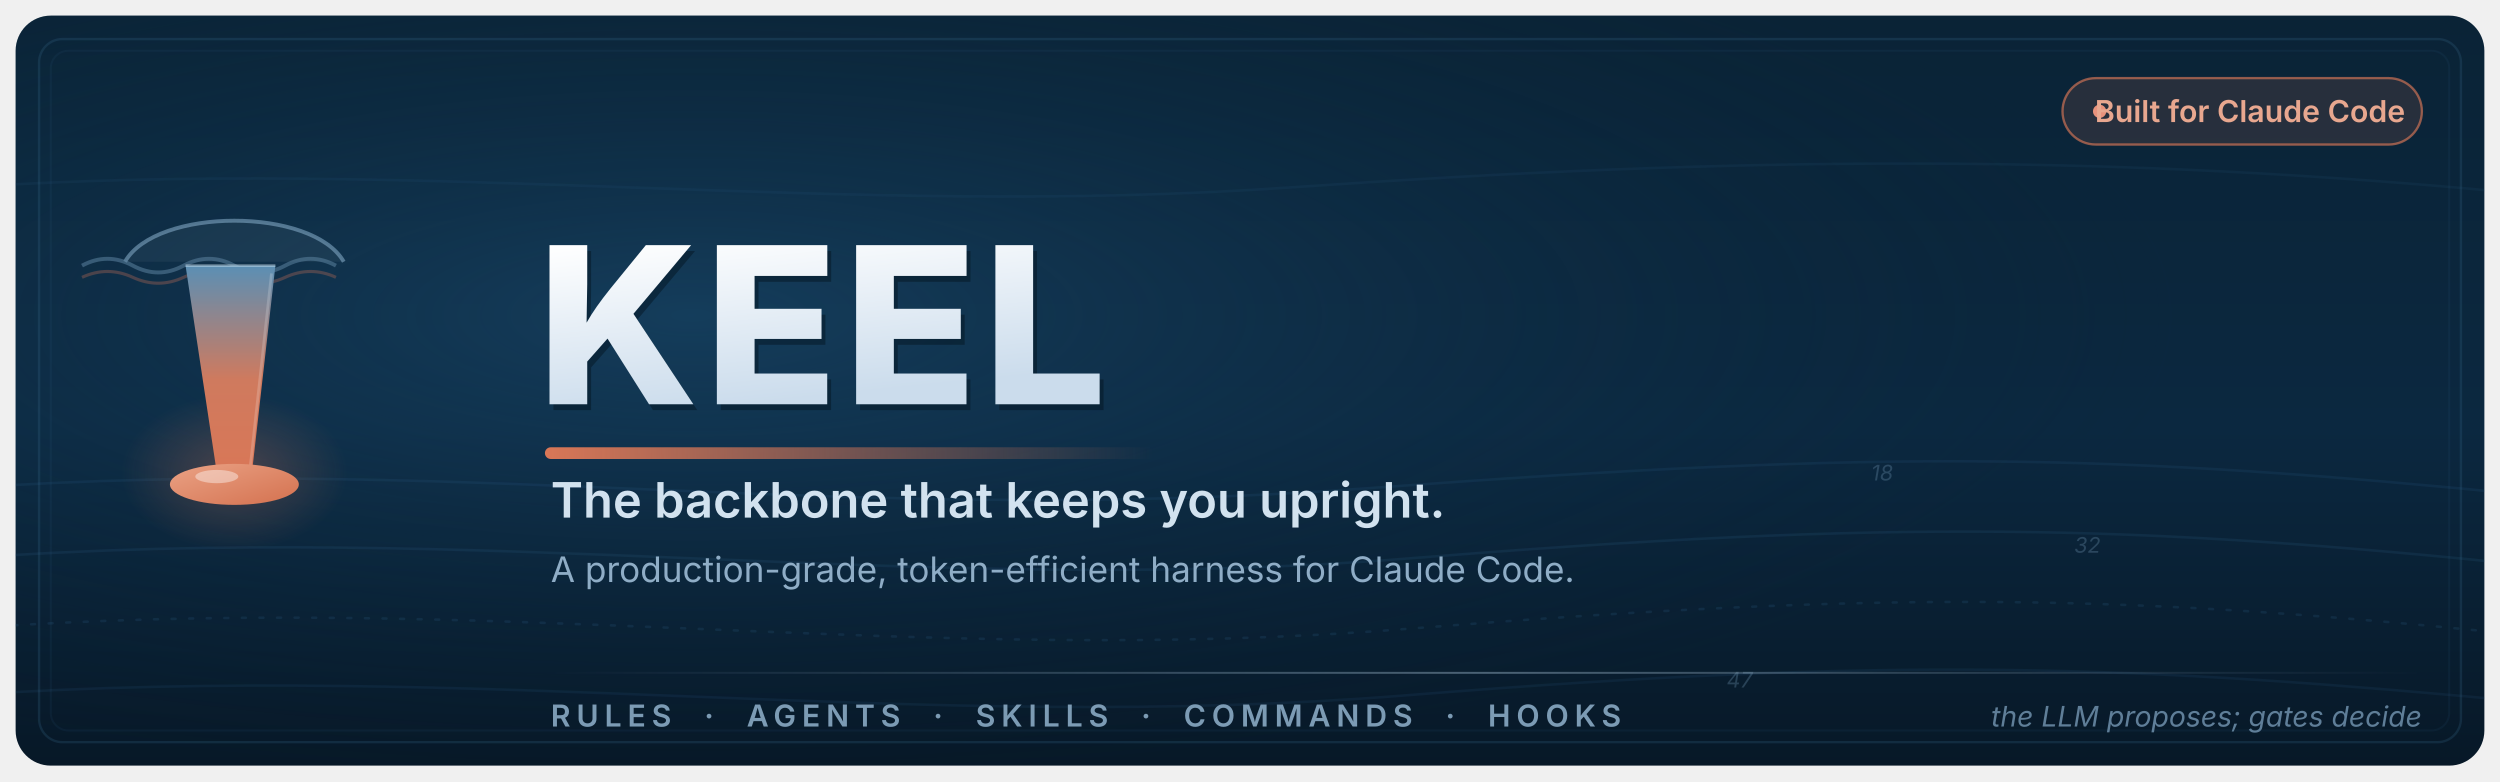
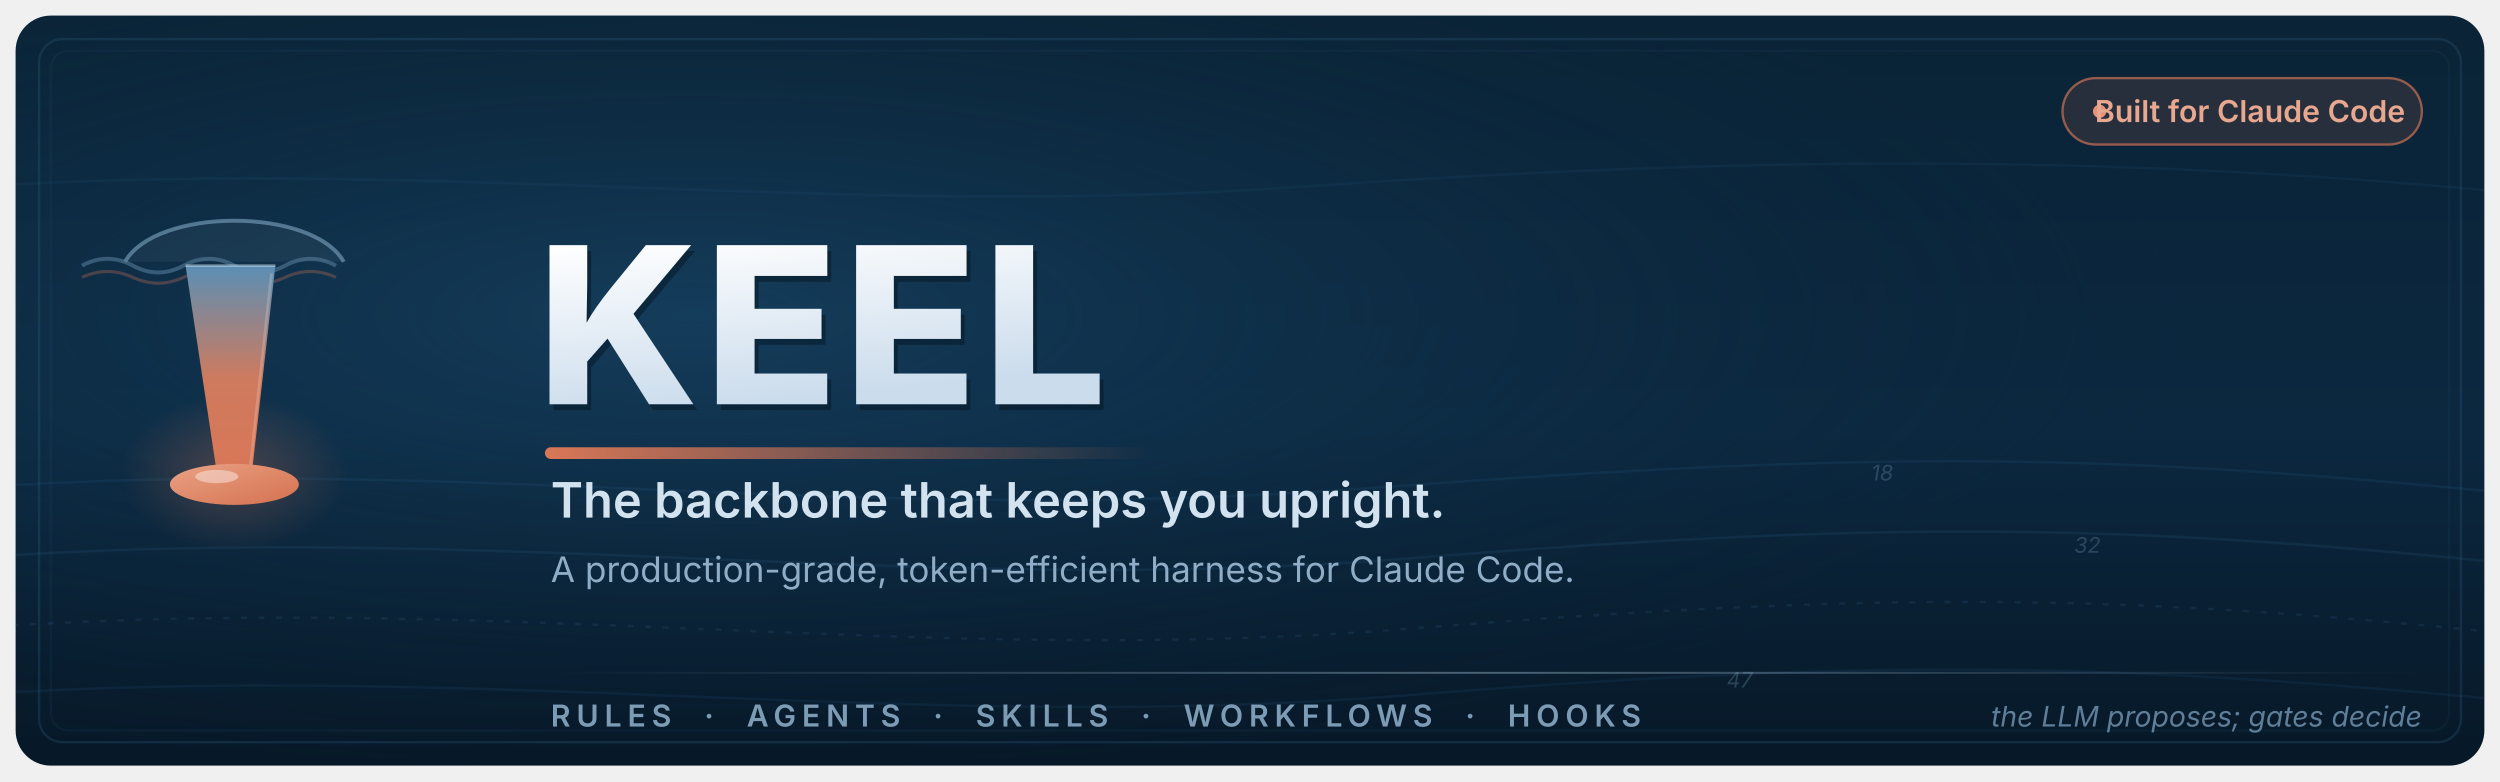
<svg xmlns="http://www.w3.org/2000/svg" viewBox="0 0 1280 400" role="img" aria-label="Keel — a production-grade, token-efficient harness for Claude Code" font-family="'Inter', 'Segoe UI', Helvetica, Arial, sans-serif">
  <defs>
    <linearGradient id="sky" x1="0" y1="0" x2="0" y2="1">
      <stop offset="0" stop-color="#0a2336" />
      <stop offset="0.55" stop-color="#0b2840" />
      <stop offset="1" stop-color="#071827" />
    </linearGradient>
    <radialGradient id="glow" cx="0.27" cy="0.40" r="0.62">
      <stop offset="0" stop-color="#1c4f74" stop-opacity="0.55" />
      <stop offset="1" stop-color="#0a2336" stop-opacity="0" />
    </radialGradient>
    <linearGradient id="foil" x1="0" y1="0" x2="0" y2="1">
      <stop offset="0" stop-color="#5b8fb4" />
      <stop offset="0.55" stop-color="#cf7a5e" />
      <stop offset="1" stop-color="#d97757" />
    </linearGradient>
    <linearGradient id="bulb" x1="0" y1="0" x2="1" y2="1">
      <stop offset="0" stop-color="#eaa285" />
      <stop offset="1" stop-color="#d4714f" />
    </linearGradient>
    <linearGradient id="ink" x1="0" y1="0" x2="0.35" y2="1">
      <stop offset="0" stop-color="#ffffff" />
      <stop offset="1" stop-color="#cbdcec" />
    </linearGradient>
    <linearGradient id="rule" x1="0" y1="0" x2="1" y2="0">
      <stop offset="0" stop-color="#d97757" />
      <stop offset="1" stop-color="#d97757" stop-opacity="0" />
    </linearGradient>
    <linearGradient id="foot" x1="0" y1="0" x2="1" y2="0">
      <stop offset="0" stop-color="#9db8cc" stop-opacity="0" />
      <stop offset="0.5" stop-color="#9db8cc" stop-opacity="0.45" />
      <stop offset="1" stop-color="#9db8cc" stop-opacity="0" />
    </linearGradient>
    <radialGradient id="focal" cx="0.5" cy="0.5" r="0.5">
      <stop offset="0" stop-color="#d97757" stop-opacity="0.30" />
      <stop offset="1" stop-color="#d97757" stop-opacity="0" />
    </radialGradient>
    <clipPath id="card">
      <rect x="8" y="8" width="1264" height="384" rx="18" />
    </clipPath>
  </defs>
  <rect x="8" y="8" width="1264" height="384" rx="18" fill="url(#sky)" />
  <g clip-path="url(#card)">
    <rect x="8" y="8" width="1264" height="384" fill="url(#glow)" />
    <g fill="none" stroke="#2f6189" stroke-linecap="round">
      <path d="M -20 96 C 220 80 430 112 660 96 S 1080 78 1300 100" stroke-opacity="0.12" stroke-width="1.3" />
      <path d="M -20 250 C 240 232 430 270 700 250 S 1080 232 1300 254" stroke-opacity="0.16" stroke-width="1.3" />
      <path d="M -20 286 C 250 266 470 306 720 286 S 1090 268 1300 290" stroke-opacity="0.18" stroke-width="1.3" />
      <path d="M -20 322 C 250 302 470 342 720 322 S 1090 304 1300 326" stroke-opacity="0.20" stroke-width="1.3" stroke-dasharray="2 7" />
      <path d="M -20 356 C 250 338 470 376 720 356 S 1090 340 1300 360" stroke-opacity="0.14" stroke-width="1.3" />
    </g>
    <g fill="#6f93b0" fill-opacity="0.32" font-size="11" font-style="italic" font-family="'Inter','Segoe UI',Helvetica,Arial,sans-serif">
      <text x="958" y="246">18</text>
      <text x="1062" y="283">32</text>
      <text x="884" y="352">47</text>
    </g>
    <rect x="20" y="20" width="1240" height="360" rx="12" fill="none" stroke="#3a6a8c" stroke-opacity="0.24" stroke-width="1.2" />
    <rect x="26" y="26" width="1228" height="348" rx="9" fill="none" stroke="#3a6a8c" stroke-opacity="0.10" stroke-width="1" />
  </g>
  <g transform="translate(120 92)">
    <ellipse cx="0" cy="150" rx="58" ry="40" fill="url(#focal)" />
    <path d="M -56 42 C -40 14 40 14 56 42 Z" fill="#ffffff" fill-opacity="0.05" />
    <path d="M -56 42 C -40 14 40 14 56 42" fill="none" stroke="#7fa6c2" stroke-opacity="0.6" stroke-width="2" />
    <path d="M -78 44 q 13 -7 26 0 t 26 0 t 26 0 t 26 0 t 26 0" fill="none" stroke="#5c829e" stroke-opacity="0.55" stroke-width="2" />
    <path d="M -78 50 q 13 -6 26 0 t 26 0 t 26 0 t 26 0 t 26 0" fill="none" stroke="#d97757" stroke-opacity="0.30" stroke-width="1.6" />
    <path d="M -25 44 L 21 44 L 9 150 L -9 150 Z" fill="url(#foil)" />
    <path d="M -25 44 L 21 44" stroke="#cfe2f0" stroke-opacity="0.45" stroke-width="1.4" />
    <path d="M 19 48 L 8 148" stroke="#ffffff" stroke-opacity="0.18" stroke-width="1.4" />
    <ellipse cx="0" cy="156" rx="33" ry="10.5" fill="url(#bulb)" />
    <ellipse cx="-9" cy="152" rx="11" ry="3.4" fill="#ffffff" fill-opacity="0.40" />
  </g>
  <text x="277" y="210" font-size="112" font-weight="800" letter-spacing="3" fill="#04121e" fill-opacity="0.45">KEEL</text>
  <text x="275" y="207" font-size="112" font-weight="800" letter-spacing="3" fill="url(#ink)">KEEL</text>
  <rect x="279" y="229" width="312" height="6" rx="3" fill="url(#rule)" />
  <text x="282" y="265" font-size="25" font-weight="600" fill="#d2e2ef">The backbone that keeps you upright.</text>
  <text x="282" y="298" font-size="18" fill="#8fadc6">A production-grade, token-efficient harness for Claude Code.</text>
  <g font-size="15.5" font-weight="600">
    <g>
      <rect x="1056" y="40" width="184" height="34" rx="17" fill="#d97757" fill-opacity="0.14" stroke="#d97757" stroke-opacity="0.65" stroke-width="1.2" />
      <circle cx="1075" cy="57" r="3.4" fill="#e8927c" />
      <text x="1152" y="62.5" text-anchor="middle" fill="#e8a78f">Built for Claude Code</text>
    </g>
  </g>
  <rect x="282" y="344" width="958" height="1" fill="url(#foot)" />
-   <text x="282" y="372" font-size="15.5" font-weight="600" letter-spacing="3" fill="#7c9bb4">RULES  ·  AGENTS  ·  SKILLS  ·  COMMANDS  ·  HOOKS</text>
+   <text x="282" y="372" font-size="15.5" font-weight="600" letter-spacing="3" fill="#7c9bb4">RULES  ·  AGENTS  ·  SKILLS  ·  WORKFLOWS  ·  HOOKS</text>
  <text x="1240" y="372" text-anchor="end" font-size="14.5" font-style="italic" fill="#5f7e98">the LLM proposes; gates decide</text>
</svg>
